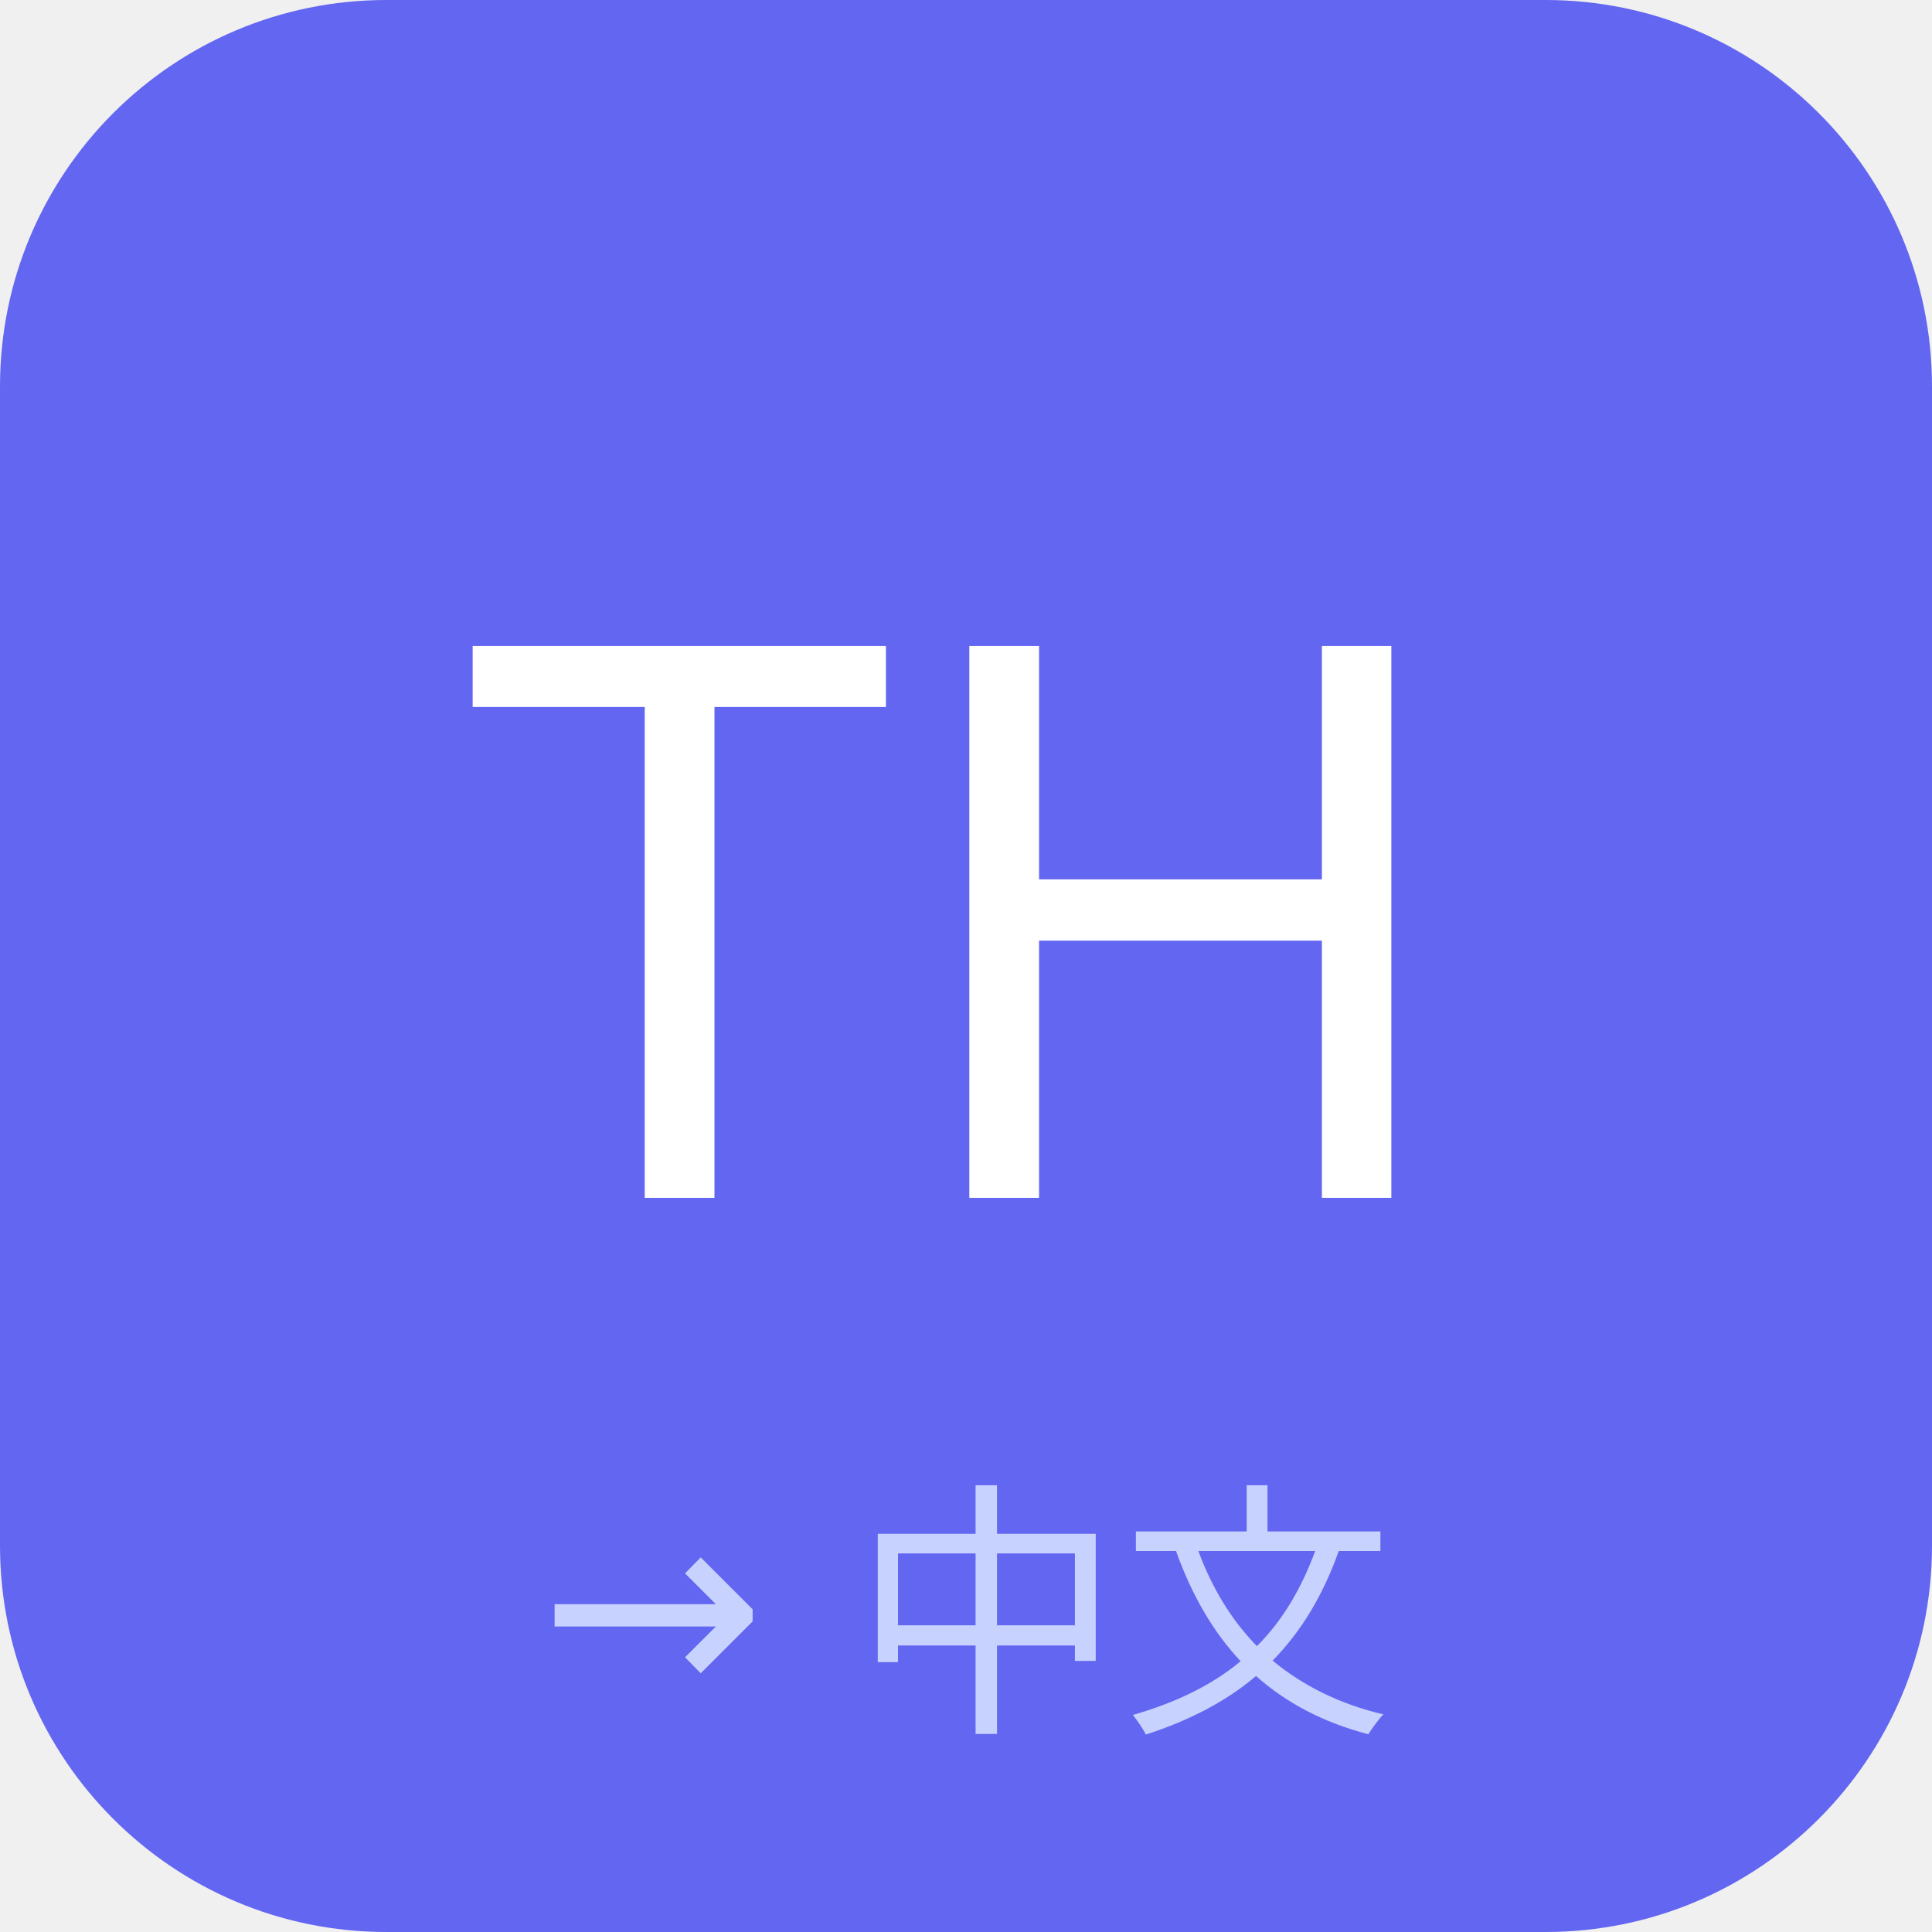
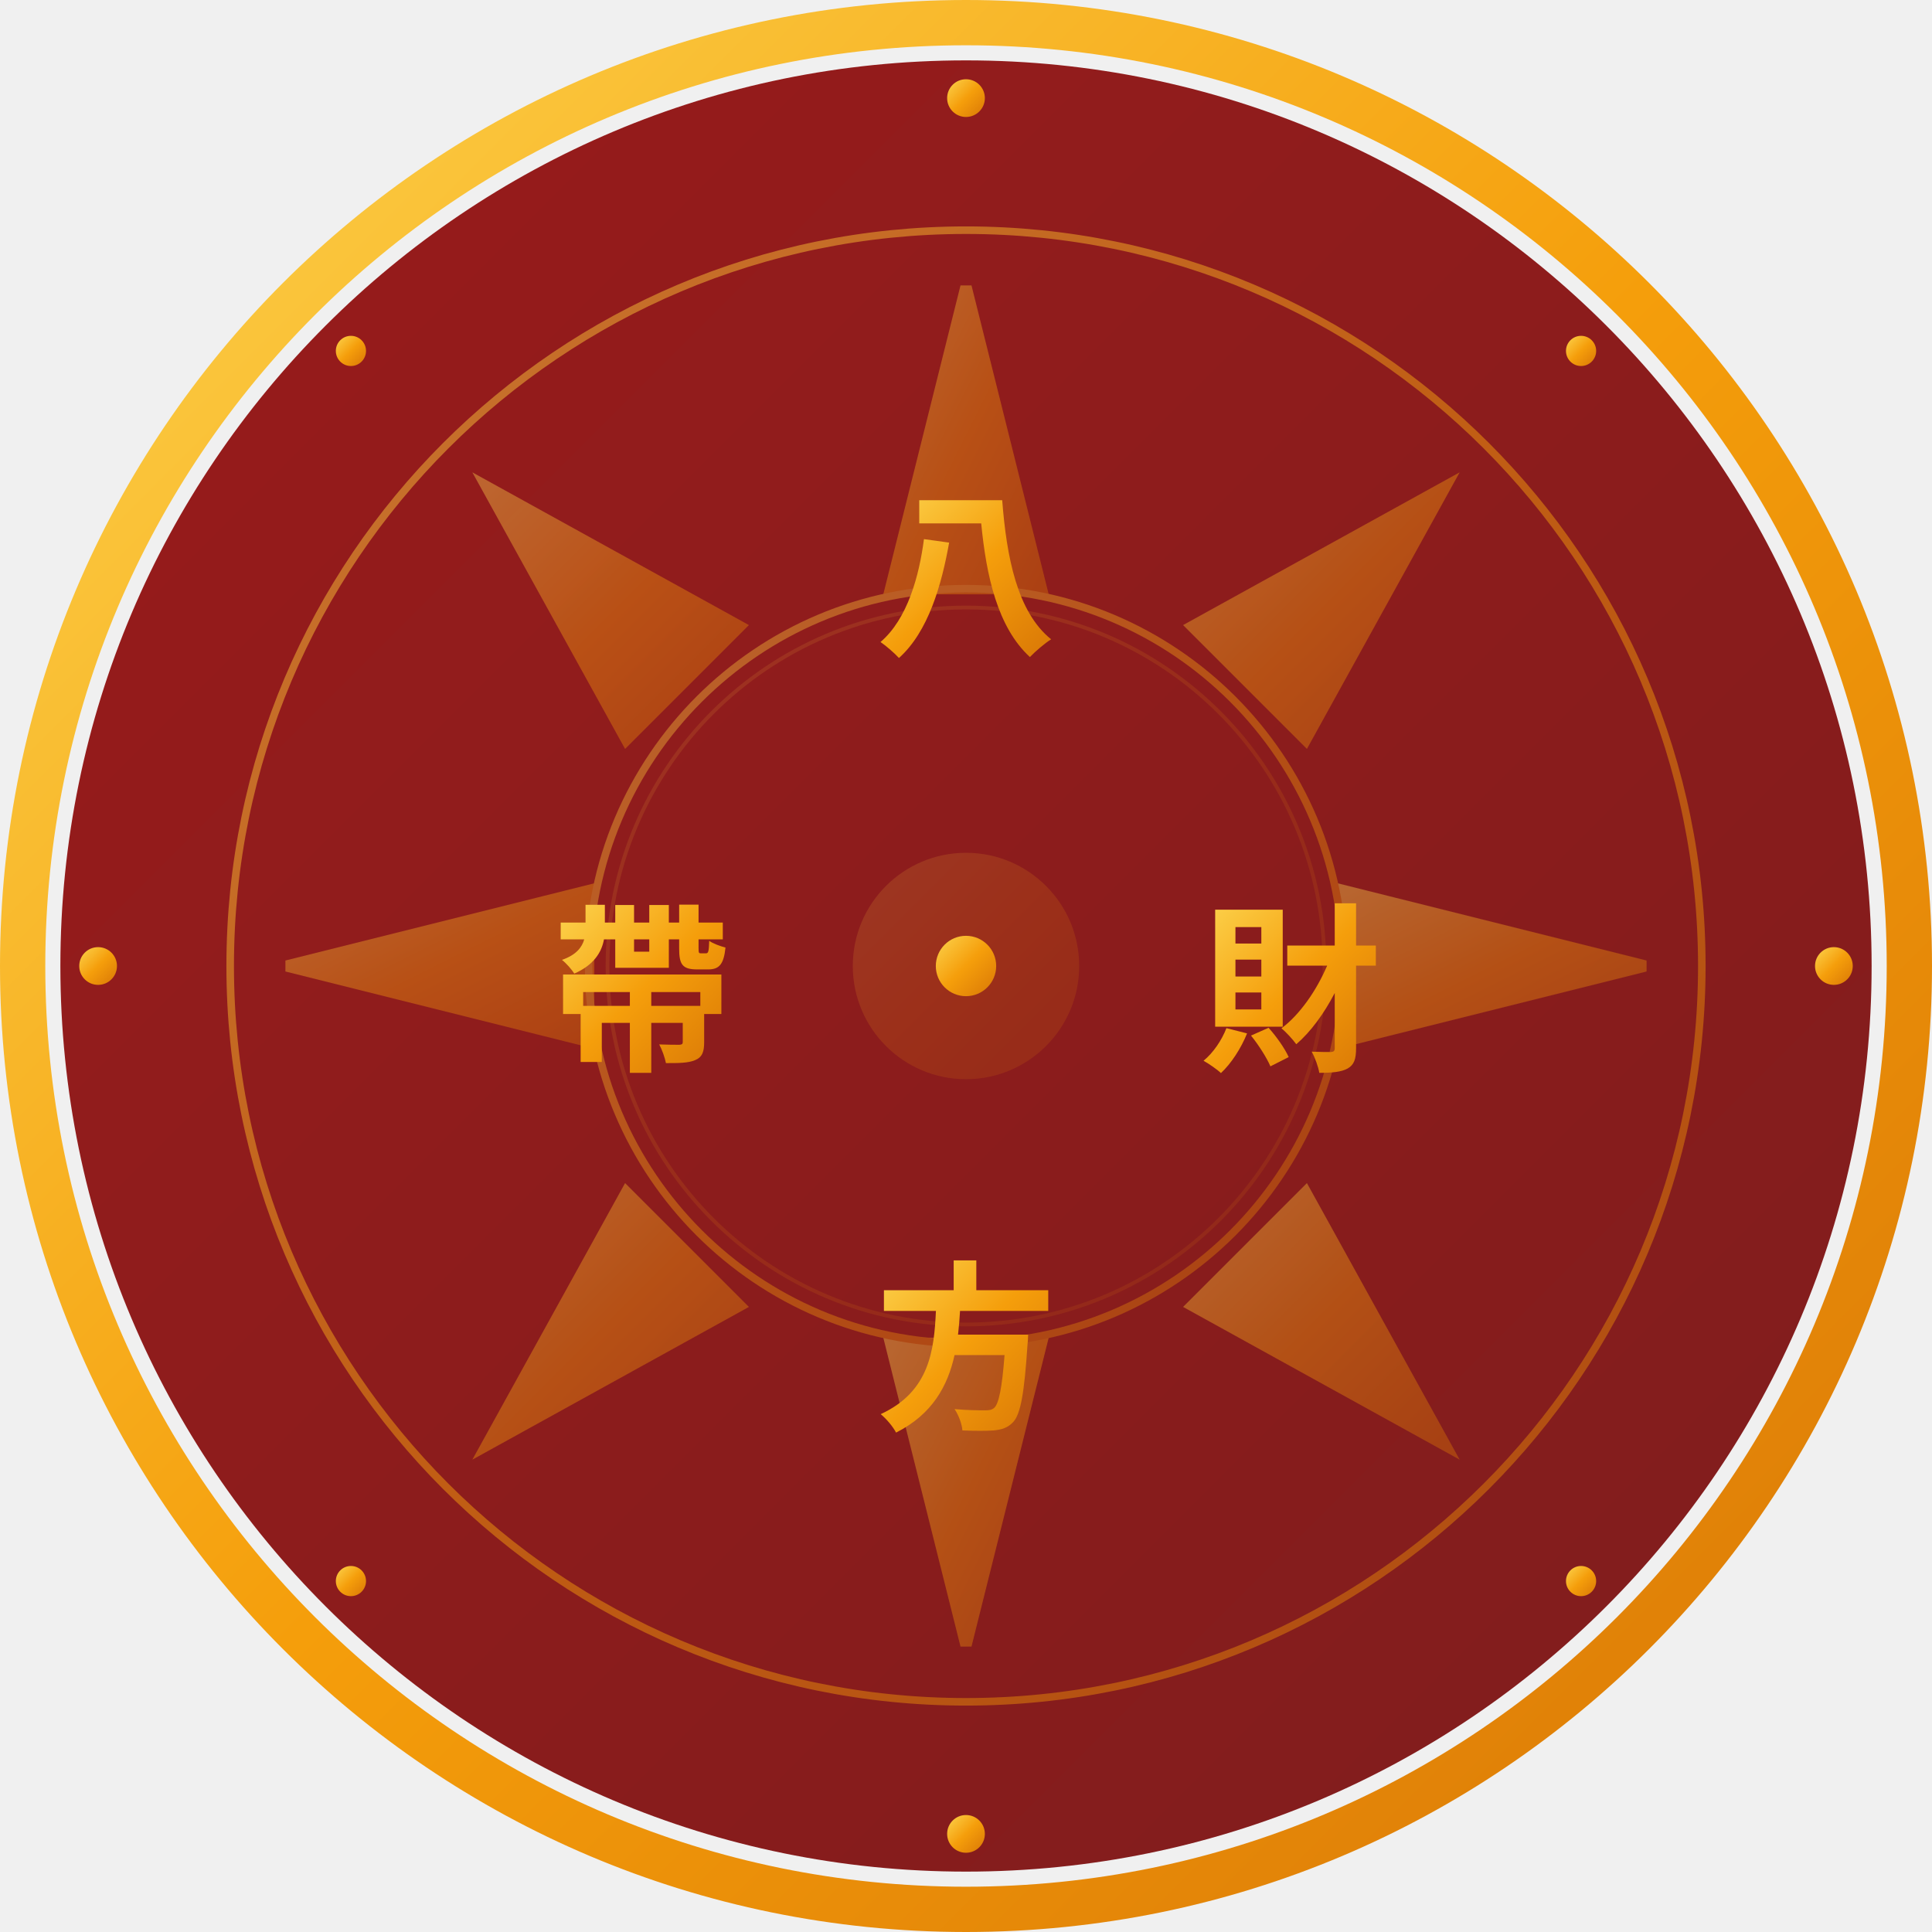
- <svg xmlns="http://www.w3.org/2000/svg" viewBox="0 0 100 100">
-   <rect width="100" height="100" rx="20" fill="#6366f1" />
-   <text x="50" y="62" text-anchor="middle" font-size="40" fill="#fff" font-family="sans-serif">TH</text>
-   <text x="50" y="88" text-anchor="middle" font-size="14" fill="#c7d2fe" font-family="sans-serif">→ 中文</text>
+ <svg xmlns="http://www.w3.org/2000/svg" viewBox="0 0 512 512">
+   <defs>
+     <linearGradient id="gold" x1="0%" y1="0%" x2="100%" y2="100%">
+       <stop offset="0%" stop-color="#FCD34D" />
+       <stop offset="50%" stop-color="#F59E0B" />
+       <stop offset="100%" stop-color="#D97706" />
+     </linearGradient>
+     <linearGradient id="bg" x1="0%" y1="0%" x2="100%" y2="100%">
+       <stop offset="0%" stop-color="#991B1B" />
+       <stop offset="100%" stop-color="#7F1D1D" />
+     </linearGradient>
+   </defs>
+   <circle cx="256" cy="256" r="250" fill="none" stroke="url(#gold)" stroke-width="12" />
+   <circle cx="256" cy="256" r="240" fill="url(#bg)" />
+   <g transform="translate(256,256)" stroke="url(#gold)" stroke-width="3" opacity="0.4">
+     <polygon points="0,-180 -20,-100 20,-100" fill="url(#gold)" />
+     <polygon points="0,180 -20,100 20,100" fill="url(#gold)" />
+     <polygon points="-180,0 -100,-20 -100,20" fill="url(#gold)" />
+     <polygon points="180,0 100,-20 100,20" fill="url(#gold)" />
+     <polygon points="-127,-127 -60,-90 -90,-60" fill="url(#gold)" />
+     <polygon points="127,-127 60,-90 90,-60" fill="url(#gold)" />
+     <polygon points="-127,127 -60,90 -90,60" fill="url(#gold)" />
+     <polygon points="127,127 60,90 90,60" fill="url(#gold)" />
+     <circle cx="0" cy="0" r="100" fill="none" stroke-width="2" />
+     <circle cx="0" cy="0" r="95" fill="none" stroke-width="1" opacity="0.3" />
+   </g>
+   <text x="256" y="170" text-anchor="middle" font-family="'Noto Sans TC','PingFang TC','Microsoft YaHei',sans-serif" font-size="48" font-weight="700" fill="url(#gold)" letter-spacing="4">八</text>
+   <text x="256" y="375" text-anchor="middle" font-family="'Noto Sans TC','PingFang TC','Microsoft YaHei',sans-serif" font-size="48" font-weight="700" fill="url(#gold)" letter-spacing="4">方</text>
+   <text x="170" y="280" text-anchor="middle" font-family="'Noto Sans TC','PingFang TC','Microsoft YaHei',sans-serif" font-size="48" font-weight="700" fill="url(#gold)" letter-spacing="4">帶</text>
+   <text x="342" y="280" text-anchor="middle" font-family="'Noto Sans TC','PingFang TC','Microsoft YaHei',sans-serif" font-size="48" font-weight="700" fill="url(#gold)" letter-spacing="4">財</text>
+   <circle cx="256" cy="256" r="30" fill="url(#gold)" opacity="0.15" />
+   <circle cx="256" cy="256" r="8" fill="url(#gold)" />
+   <circle cx="256" cy="256" r="195" fill="none" stroke="url(#gold)" stroke-width="2" opacity="0.5" />
+   <g fill="url(#gold)">
+     <circle cx="256" cy="26" r="5" />
+     <circle cx="256" cy="486" r="5" />
+     <circle cx="26" cy="256" r="5" />
+     <circle cx="486" cy="256" r="5" />
+     <circle cx="93" cy="93" r="4" />
+     <circle cx="419" cy="93" r="4" />
+     <circle cx="93" cy="419" r="4" />
+     <circle cx="419" cy="419" r="4" />
+   </g>
</svg>
